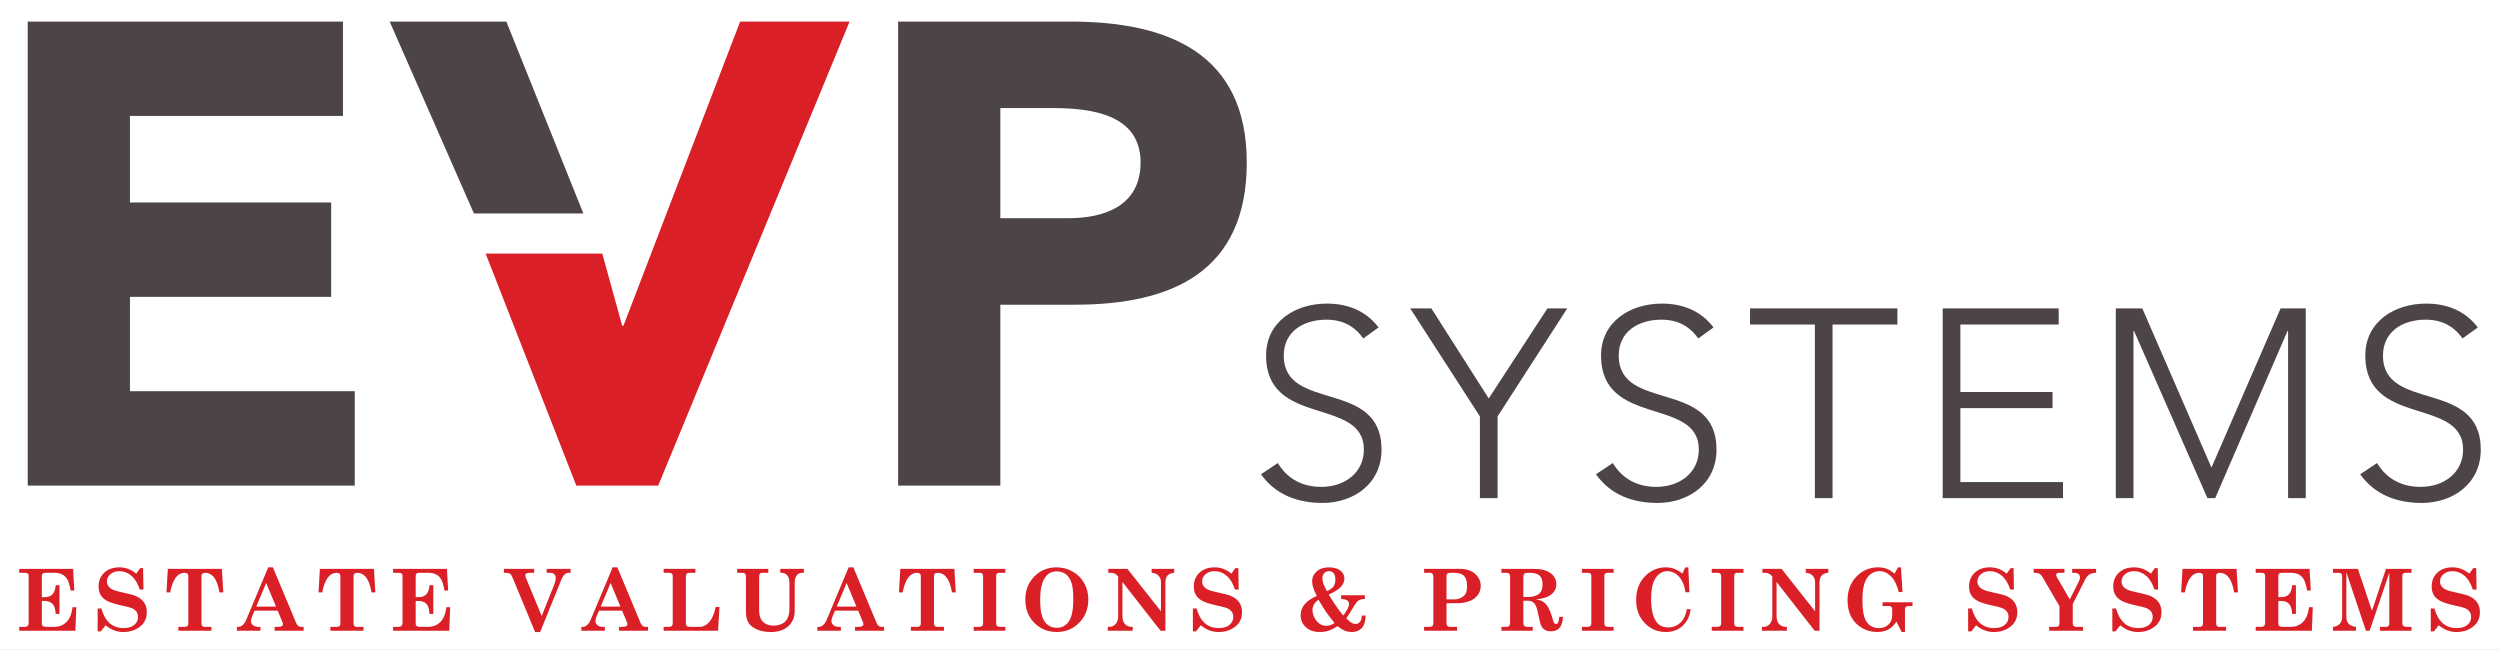
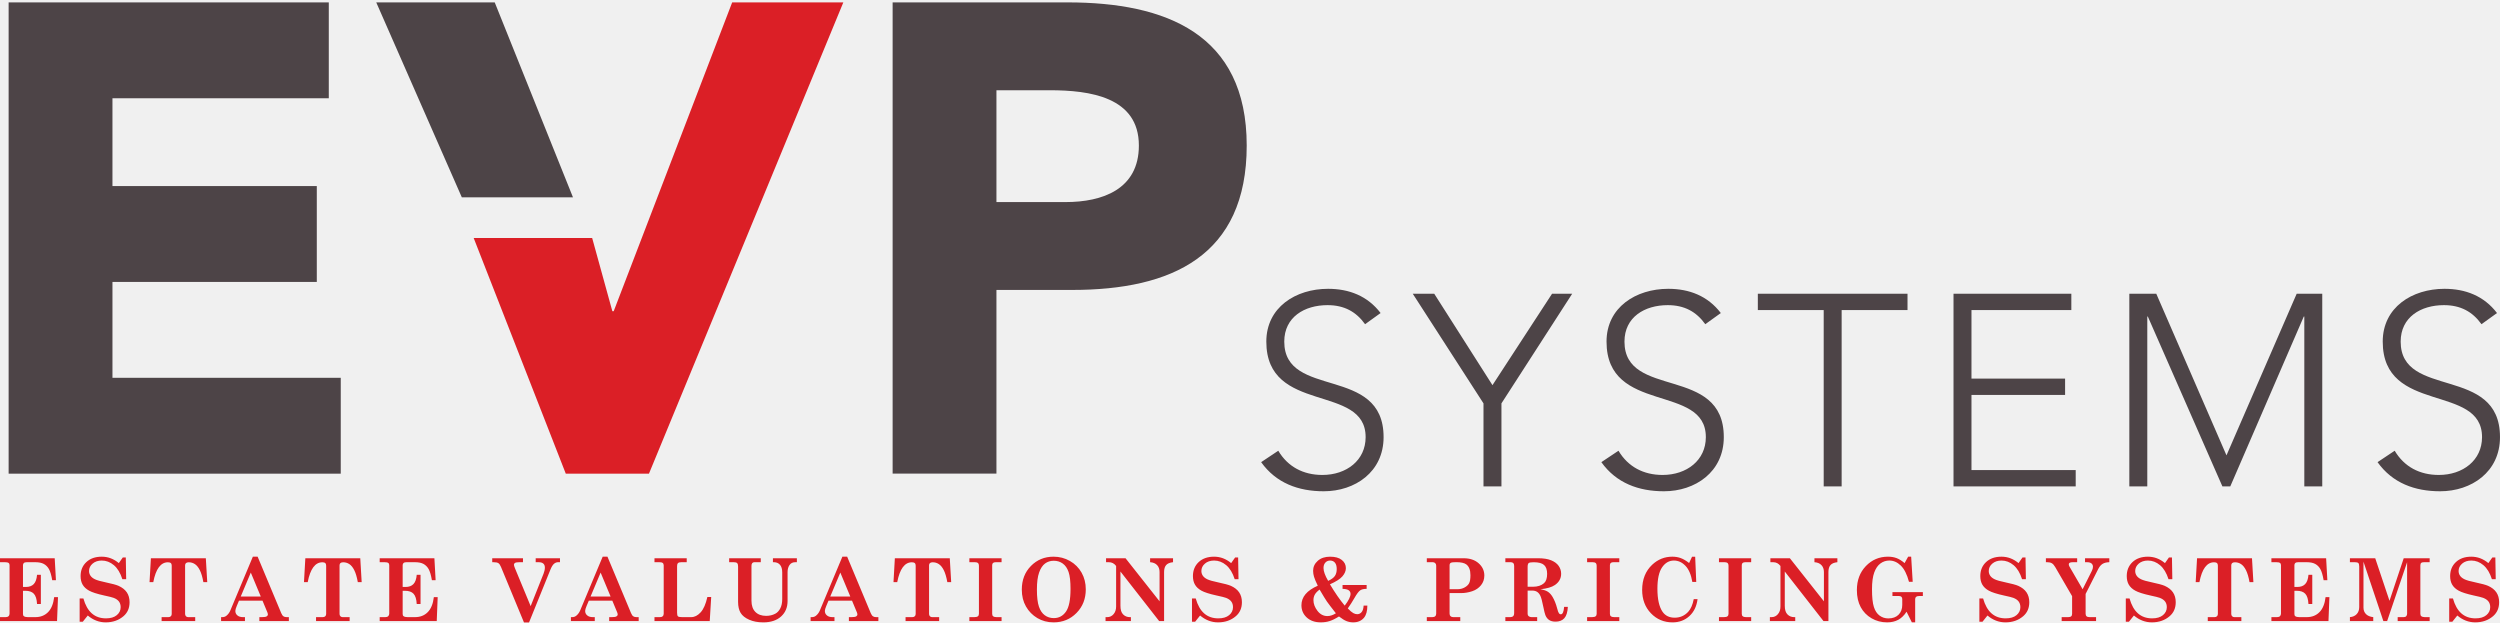
- <svg xmlns="http://www.w3.org/2000/svg" width="1040" height="270">
-   <path fill="#fff" fill-rule="evenodd" d="M-15 270h1055V0H-15z" />
+ <svg xmlns="http://www.w3.org/2000/svg" width="1024" height="255">
  <g fill="#db1f26">
-     <path d="m307.897 8.983-48.53 126.497h-.545l-8.269-29.987h-48.53l37.718 96.509h34.078L353.427 8.983zM8 236.66h22.407l.506 8.995h-1.525c-.363-2.12-.814-3.65-1.354-4.586-.54-.93-1.244-1.63-2.12-2.097-.88-.463-2.026-.694-3.435-.694h-3.518c-.545 0-.941.11-1.183.325-.243.214-.364.506-.364.892v8.924h1.2c1.382 0 2.45-.391 3.21-1.178.76-.793 1.211-2.06 1.349-3.81h1.563V255.4h-1.563c-.11-1.982-.54-3.38-1.305-4.196-.765-.809-1.921-1.216-3.463-1.216h-.99v9.519c0 .418.12.715.363.886.368.259.902.385 1.602.385h3.1c2.119 0 3.853-.677 5.202-2.037 1.343-1.354 2.174-3.408 2.505-6.144h1.563l-.385 9.8H8v-1.619h2.312c.518 0 .92-.132 1.195-.396.275-.275.407-.627.407-1.085v-19.802c0-.419-.132-.722-.407-.92-.275-.198-.765-.297-1.475-.297H8zM56.671 238.644l1.619-2.296h1.233l.16 8.89h-1.564c-.815-2.554-1.97-4.464-3.468-5.736-1.498-1.266-3.15-1.9-4.96-1.9-1.542 0-2.797.42-3.766 1.256-.97.842-1.454 1.85-1.454 3.017 0 .694.193 1.332.573 1.91.385.579.996 1.08 1.855 1.487.848.413 2.34.837 4.476 1.277 2.489.523 4.212.991 5.164 1.404 1.514.677 2.643 1.564 3.403 2.67.754 1.112 1.128 2.461 1.128 4.046 0 2.379-.815 4.273-2.45 5.693-1.976 1.707-4.415 2.555-7.327 2.555-2.681 0-5.126-.93-7.345-2.803l-2.037 2.544h-1.288v-9.536h1.536c1.514 5.44 4.597 8.16 9.244 8.16 1.899 0 3.38-.435 4.432-1.31 1.057-.876 1.585-1.972 1.585-3.282 0-.914-.231-1.68-.694-2.301-.468-.622-1.183-1.123-2.158-1.503-.534-.21-1.85-.54-3.958-.991-2.84-.628-4.867-1.277-6.078-1.944-1.211-.66-2.103-1.48-2.67-2.45-.567-.963-.853-2.146-.853-3.54 0-2.34.787-4.25 2.361-5.73 1.57-1.476 3.678-2.214 6.32-2.214 2.544 0 4.867.876 6.981 2.627M69.807 236.66h22.5l.579 9.782H91.3c-.374-2.092-.853-3.721-1.448-4.894-.589-1.172-1.266-1.999-2.026-2.494a4.472 4.472 0 0 0-2.494-.743c-.523 0-.903.11-1.15.325-.242.215-.364.523-.364.93v19.908c0 .38.116.693.358.941.237.242.523.363.859.363h2.923v1.619H74.195v-1.619h2.786c.413 0 .743-.12.99-.358.243-.236.364-.55.364-.946V239.67c0-.468-.121-.804-.369-1.03-.253-.22-.644-.33-1.178-.33-2.962 0-4.96 2.709-6.006 8.131h-1.53zM110.73 242.53l-4.124 9.806h8.209zm2.796-6.517 9.651 23.089c.276.655.584 1.096.909 1.327.325.231.754.347 1.288.347h.942v1.618h-12.08v-1.618h1.13c.897 0 1.508-.1 1.85-.298.33-.198.5-.457.5-.781 0-.254-.066-.551-.204-.887l-1.987-4.768h-9.64l-.914 2.175c-.38.908-.572 1.58-.572 2.02 0 .755.275 1.366.836 1.834.556.473 1.316.705 2.285.705h.815v1.618h-9.778v-1.618h.556c.634 0 1.184-.199 1.663-.59a5.545 5.545 0 0 0 1.57-2.141l9.226-22.032zM133.066 236.66h22.5l.573 9.782h-1.58c-.375-2.092-.854-3.721-1.448-4.894-.59-1.172-1.266-1.999-2.026-2.494a4.476 4.476 0 0 0-2.5-.743c-.523 0-.903.11-1.145.325-.248.215-.363.523-.363.93v19.908c0 .38.115.693.352.941.242.242.529.363.86.363h2.922v1.619h-13.763v-1.619h2.786c.418 0 .748-.12.996-.358.242-.236.363-.55.363-.946V239.67c0-.468-.126-.804-.374-1.03-.248-.22-.644-.33-1.173-.33-2.961 0-4.965 2.709-6.006 8.131h-1.53zM163.518 236.66h22.412l.501 8.995h-1.525c-.363-2.12-.815-3.65-1.354-4.586-.534-.93-1.245-1.63-2.12-2.097-.875-.463-2.026-.694-3.435-.694h-3.518c-.545 0-.942.11-1.178.325-.248.214-.37.506-.37.892v8.924h1.2c1.383 0 2.45-.391 3.21-1.178.766-.793 1.212-2.06 1.35-3.81h1.563V255.4h-1.564c-.104-1.982-.54-3.38-1.304-4.196-.766-.809-1.922-1.216-3.463-1.216h-.991v9.519c0 .418.12.715.369.886.368.259.903.385 1.596.385h3.1c2.12 0 3.859-.677 5.202-2.037 1.344-1.354 2.18-3.408 2.505-6.144h1.57l-.386 9.8h-23.37v-1.619h2.312c.523 0 .92-.132 1.194-.396.276-.275.413-.627.413-1.085v-19.802c0-.419-.137-.722-.413-.92-.275-.198-.765-.297-1.47-.297h-2.036zM209.617 236.66h12.597v1.618h-1.371c-.942 0-1.564.093-1.872.28-.308.182-.462.43-.462.727 0 .281.126.744.39 1.393l6.458 15.592 5.29-13.313c.353-.891.53-1.723.53-2.488 0-.715-.215-1.266-.645-1.635-.43-.375-1.079-.556-1.949-.556h-1.167v-1.619h9.954v1.619h-.743c-.644 0-1.211.22-1.718.66-.506.44-.99 1.228-1.453 2.368l-8.76 21.647h-2.075l-9.42-22.743c-.314-.776-.671-1.294-1.079-1.552-.407-.254-1.057-.38-1.965-.38h-.54zM254.018 242.53l-4.124 9.806h8.203zm2.796-6.517 9.651 23.089c.276.655.578 1.096.903 1.327.33.231.754.347 1.294.347h.941v1.618h-12.078v-1.618h1.128c.892 0 1.509-.1 1.844-.298.336-.198.507-.457.507-.781 0-.254-.072-.551-.21-.887l-1.987-4.768h-9.634l-.914 2.175c-.38.908-.578 1.58-.578 2.02 0 .755.28 1.366.842 1.834.556.473 1.316.705 2.28.705h.82v1.618h-9.778v-1.618h.556c.633 0 1.184-.199 1.657-.59.678-.555 1.2-1.271 1.575-2.141l9.227-22.032zM276.073 238.277v-1.619h13.208v1.619h-2.23c-.639 0-1.08.12-1.338.369-.253.242-.38.633-.38 1.178v19.142c0 .776.121 1.277.364 1.492.242.214.814.32 1.723.32h3.71c1.377 0 2.66-.656 3.86-1.966 1.194-1.31 2.108-3.408 2.747-6.287h1.569l-.595 9.87h-22.638v-1.618h2.263c.5 0 .875-.126 1.129-.385.258-.253.39-.611.39-1.074v-19.687c0-.473-.137-.815-.396-1.03-.264-.214-.71-.324-1.349-.324zM306.664 236.66h12.949v1.618h-2.632c-.369 0-.66.126-.864.374-.21.248-.314.628-.314 1.14v14.231c0 2.01.534 3.551 1.596 4.625 1.068 1.073 2.538 1.608 4.421 1.608 1.382 0 2.637-.298 3.76-.893.82-.435 1.498-1.161 2.026-2.169.529-1.013.793-2.279.793-3.815v-10.928c0-1.387-.314-2.433-.93-3.127-.622-.7-1.454-1.046-2.5-1.046h-.38v-1.619h9.811v1.619h-.677c-1.019 0-1.795.385-2.334 1.156-.529.776-.799 1.729-.799 2.863v11.853c0 2.631-.88 4.746-2.648 6.347-1.773 1.614-4.206 2.423-7.305 2.423-2.214 0-4.14-.364-5.787-1.09-1.64-.727-2.807-1.657-3.496-2.802-.688-1.14-1.035-2.654-1.035-4.531v-14.463c0-.672-.132-1.134-.385-1.382s-.71-.374-1.37-.374h-1.9zM352.196 242.53l-4.123 9.806h8.208zm2.797-6.517 9.65 23.089c.276.655.584 1.096.91 1.327.324.231.753.347 1.287.347h.942v1.618h-12.079v-1.618h1.129c.897 0 1.508-.1 1.85-.298.33-.198.5-.457.5-.781 0-.254-.066-.551-.203-.887l-1.988-4.768h-9.64l-.913 2.175c-.38.908-.573 1.58-.573 2.02 0 .755.275 1.366.837 1.834.556.473 1.316.705 2.285.705h.814v1.618h-9.777v-1.618h.556c.633 0 1.183-.199 1.662-.59a5.545 5.545 0 0 0 1.57-2.141l9.226-22.032zM374.531 236.66h22.5l.573 9.782h-1.58c-.374-2.092-.853-3.721-1.448-4.894-.589-1.172-1.266-1.999-2.025-2.494a4.477 4.477 0 0 0-2.5-.743c-.523 0-.903.11-1.145.325-.248.215-.363.523-.363.93v19.908c0 .38.115.693.352.941.242.242.528.363.859.363h2.923v1.619h-13.763v-1.619h2.785c.419 0 .75-.12.997-.358.242-.236.363-.55.363-.946V239.67c0-.468-.126-.804-.374-1.03-.248-.22-.644-.33-1.173-.33-2.962 0-4.966 2.709-6.006 8.131h-1.53zM405.055 236.66h13.186v1.618h-2.384c-.507 0-.881.099-1.112.308-.231.198-.347.496-.347.892v19.924c0 .468.121.798.363.99.314.26.766.386 1.36.386h2.12v1.619h-13.186v-1.619h2.015c.7 0 1.19-.12 1.476-.347.28-.23.424-.577.424-1.029v-19.698c0-.485-.132-.848-.391-1.08-.264-.23-.672-.346-1.228-.346h-2.296zM439.634 237.685c-1.382 0-2.577.38-3.595 1.14-1.013.76-1.823 1.982-2.417 3.678-.6 1.69-.903 4.008-.903 6.953 0 3.1.28 5.44.831 7.036.55 1.59 1.354 2.77 2.411 3.534 1.058.771 2.285 1.15 3.69 1.15 2.075 0 3.737-.891 4.976-2.67 1.244-1.777 1.86-4.866 1.86-9.276 0-3.083-.263-5.4-.797-6.942-.535-1.553-1.327-2.703-2.384-3.463-1.057-.76-2.285-1.14-3.672-1.14m-.105-1.668c2.422 0 4.657.584 6.705 1.757a12.547 12.547 0 0 1 4.79 4.79c1.14 2.02 1.712 4.299 1.712 6.837 0 3.865-1.26 7.085-3.787 9.656-2.516 2.572-5.649 3.86-9.387 3.86-2.477 0-4.707-.584-6.673-1.757a12.809 12.809 0 0 1-4.652-4.74c-1.14-1.987-1.706-4.294-1.706-6.926 0-3.908 1.244-7.13 3.738-9.672 2.494-2.538 5.582-3.805 9.26-3.805M461.037 236.66h7.983l13.94 17.644v-11.99c0-1.184-.336-2.131-1.008-2.841-.671-.716-1.63-1.113-2.868-1.195v-1.619h9.392v1.619c-1.31.137-2.252.528-2.819 1.172-.567.645-.847 1.597-.847 2.863v20.084h-2.015l-15.861-20.304v14.061c0 1.613.369 2.786 1.106 3.518.738.737 1.646 1.106 2.742 1.106h.435v1.619h-10.389v-1.619h.71c1.024 0 1.883-.407 2.577-1.217.699-.814 1.046-1.855 1.046-3.132v-16.61c-.776-1.03-1.773-1.541-2.973-1.541h-1.15zM512.281 238.644l1.619-2.296h1.239l.154 8.89h-1.564c-.814-2.554-1.97-4.464-3.463-5.736-1.497-1.266-3.149-1.9-4.96-1.9-1.547 0-2.802.42-3.771 1.256-.969.842-1.448 1.85-1.448 3.017 0 .694.187 1.332.573 1.91.38.579.996 1.08 1.85 1.487.853.413 2.34.837 4.475 1.277 2.489.523 4.212.991 5.17 1.404 1.508.677 2.642 1.564 3.397 2.67.754 1.112 1.134 2.461 1.134 4.046 0 2.379-.82 4.273-2.456 5.693-1.97 1.707-4.41 2.555-7.327 2.555-2.676 0-5.126-.93-7.345-2.803l-2.031 2.544h-1.288v-9.536h1.53c1.514 5.44 4.597 8.16 9.25 8.16 1.893 0 3.38-.435 4.431-1.31 1.052-.876 1.586-1.972 1.586-3.282 0-.914-.237-1.68-.7-2.301-.462-.622-1.183-1.123-2.158-1.503-.528-.21-1.85-.54-3.958-.991-2.835-.628-4.867-1.277-6.078-1.944-1.211-.66-2.098-1.48-2.665-2.45-.572-.963-.853-2.146-.853-3.54 0-2.34.782-4.25 2.356-5.73 1.57-1.476 3.678-2.214 6.326-2.214 2.538 0 4.861.876 6.975 2.627M552.012 245.93c1.332-.617 2.257-1.288 2.758-2.026.5-.738.754-1.68.754-2.825 0-1.15-.242-2.02-.732-2.603-.485-.584-1.145-.876-1.982-.876-.787 0-1.432.276-1.938.826-.507.55-.76 1.294-.76 2.235 0 1.344.633 3.1 1.9 5.269m-3.507 3.562c-.947.704-1.603 1.398-1.966 2.07-.369.671-.55 1.42-.55 2.24 0 1.531.556 3.006 1.657 4.421 1.1 1.41 2.45 2.12 4.046 2.12 1.129 0 2.29-.38 3.485-1.145-1.888-2.4-3.11-4.003-3.666-4.806-.556-.81-1.564-2.44-3.006-4.9m4.244-2.158c2.054 3.446 4.069 6.358 6.05 8.731 1.586-2.07 2.384-3.677 2.384-4.828 0-.59-.242-1.063-.715-1.432-.474-.369-1.333-.572-2.56-.616v-1.563h9.865v1.563c-1.167 0-2.059.21-2.664.633-.611.424-1.404 1.492-2.379 3.204a50.156 50.156 0 0 1-2.675 4.184c.925.964 1.668 1.597 2.23 1.905.556.308 1.1.463 1.624.463.71 0 1.31-.281 1.8-.848.484-.562.765-1.454.831-2.67h1.53c-.01 2.218-.467 3.87-1.376 4.96-1.062 1.266-2.538 1.894-4.415 1.894-.93 0-1.822-.16-2.681-.485-.859-.32-1.91-.963-3.15-1.926-1.48.924-2.78 1.563-3.88 1.904-1.107.342-2.29.507-3.568.507-2.395 0-4.31-.666-5.759-1.993-1.453-1.338-2.174-3.006-2.174-5.01 0-3.386 2.23-6.05 6.694-8-.787-1.623-1.304-2.857-1.547-3.694a8.723 8.723 0 0 1-.363-2.41c0-1.608.639-2.98 1.916-4.108 1.272-1.123 2.945-1.679 5.026-1.679 2.087 0 3.689.44 4.801 1.327 1.118.886 1.674 2.01 1.674 3.364 0 1.145-.468 2.263-1.404 3.347-.93 1.085-2.637 2.175-5.115 3.276M601.747 249.345h3.188c1.112 0 2.103-.237 2.962-.716.864-.473 1.48-1.051 1.85-1.729.363-.677.544-1.778.544-3.297 0-2.092-.561-3.562-1.69-4.421-.826-.617-2.224-.92-4.206-.92-1.15 0-1.883.094-2.185.287-.309.192-.463.517-.463.98zm-9.326-12.685h15.068c2.555 0 4.608.683 6.155 2.054 1.558 1.365 2.34 3.045 2.34 5.026 0 1.509-.451 2.83-1.354 3.959-.898 1.128-2.103 1.954-3.612 2.466-1.52.506-3.017.76-4.503.76h-4.768v8.39c0 .462.132.826.402 1.079.264.259.606.38 1.03.38h2.95v1.624h-13.708v-1.624h2.296c.506 0 .897-.121 1.156-.38.264-.253.396-.617.396-1.079v-19.61c0-.44-.137-.793-.402-1.046a1.364 1.364 0 0 0-.974-.38h-2.472zM633.714 248.334h2.175c1.927 0 3.44-.49 4.558-1.48.837-.75 1.255-2.02 1.255-3.81 0-1.646-.413-2.852-1.238-3.606-.82-.76-2.252-1.145-4.284-1.145-1.084 0-1.767.12-2.048.358-.28.242-.418.77-.418 1.59zm-9.122-11.676h13.438c2.18 0 3.959.28 5.335.842 1.376.567 2.395 1.332 3.072 2.301a5.516 5.516 0 0 1 1.007 3.22c0 1.889-.847 3.42-2.538 4.592-1.293.892-3.275 1.476-5.95 1.74 1.343.22 2.377.572 3.099 1.057.72.485 1.365 1.2 1.916 2.153.737 1.255 1.337 2.758 1.8 4.503.292 1.134.545 1.839.765 2.13.226.287.468.43.749.43.77 0 1.222-1.013 1.376-3.044h1.53c-.115 2.158-.594 3.705-1.442 4.64-.848.931-2.042 1.399-3.584 1.399-1.1 0-1.987-.226-2.653-.677-.666-.452-1.179-1.118-1.525-1.988-.204-.495-.496-1.668-.87-3.512-.43-2.158-.815-3.606-1.156-4.35-.347-.742-.782-1.293-1.333-1.651-.545-.363-1.216-.54-2.02-.54h-1.894v9.48c0 .42.121.738.363.959.353.292.755.435 1.217.435h2.334v1.618h-13.036v-1.618h2.02c.523 0 .92-.138 1.184-.408.27-.275.402-.655.402-1.14v-19.406c0-.528-.121-.925-.364-1.172-.242-.248-.594-.375-1.046-.375h-2.196zM658.078 236.66h13.19v1.618h-2.389c-.506 0-.875.099-1.106.308-.237.198-.353.496-.353.892v19.924c0 .468.127.798.364.99.313.26.77.386 1.36.386h2.124v1.619h-13.19v-1.619h2.014c.7 0 1.19-.12 1.476-.347.28-.23.424-.577.424-1.029v-19.698c0-.485-.132-.848-.39-1.08-.265-.23-.673-.346-1.229-.346h-2.295zM699.857 238.608l1.2-2.56h1.289l.435 10.322h-1.602c-.496-2.967-1.437-5.175-2.82-6.612-1.375-1.442-2.955-2.158-4.728-2.158-1.955 0-3.562.925-4.84 2.78-1.277 1.856-1.915 4.784-1.915 8.781 0 4.229.704 7.372 2.103 9.426 1.128 1.613 2.785 2.417 4.982 2.417 2.191 0 4.035-.804 5.533-2.417 1.079-1.173 1.828-2.902 2.263-5.186h1.563c-.369 2.934-1.486 5.252-3.358 6.958-1.866 1.707-4.162 2.56-6.893 2.56-3.523 0-6.48-1.244-8.863-3.733-2.384-2.488-3.579-5.67-3.579-9.551 0-4.316 1.382-7.757 4.123-10.334 2.346-2.19 5.093-3.286 8.237-3.286 1.238 0 2.389.192 3.452.583 1.062.39 2.202 1.057 3.418 2.01M712.09 236.66h13.192v1.618h-2.39c-.506 0-.875.099-1.106.308-.237.198-.353.496-.353.892v19.924c0 .468.127.798.364.99.314.26.77.386 1.36.386h2.125v1.619H712.09v-1.619h2.015c.699 0 1.189-.12 1.475-.347.281-.23.424-.577.424-1.029v-19.698c0-.485-.132-.848-.39-1.08-.265-.23-.672-.346-1.228-.346h-2.296zM733.15 236.66h7.988l13.94 17.644v-11.99c0-1.184-.341-2.131-1.013-2.841-.672-.716-1.63-1.113-2.868-1.195v-1.619h9.392v1.619c-1.31.137-2.247.528-2.819 1.172-.567.645-.848 1.597-.848 2.863v20.084h-2.015l-15.86-20.304v14.061c0 1.613.368 2.786 1.106 3.518.738.737 1.651 1.106 2.741 1.106h.435v1.619h-10.388v-1.619h.71c1.024 0 1.883-.407 2.576-1.217.7-.814 1.046-1.855 1.046-3.132v-16.61c-.776-1.03-1.772-1.541-2.972-1.541h-1.151zM789.58 236.016h1.234l.627 10.284h-1.525c-.825-3.077-1.943-5.29-3.358-6.656-1.41-1.365-2.973-2.048-4.707-2.048-1.316 0-2.521.397-3.611 1.184-1.08.793-1.933 2.02-2.544 3.694-.617 1.68-.925 3.964-.925 6.86 0 3.259.253 5.681.765 7.272.507 1.586 1.289 2.77 2.33 3.535 1.045.776 2.24 1.161 3.6 1.161 1.778 0 3.176-.506 4.184-1.514 1.007-1.012 1.514-2.35 1.514-4.024v-2.35c0-.425-.116-.75-.342-.964-.225-.215-.55-.32-.985-.32h-2.692v-1.585h12.459v1.586h-1.57c-.556 0-.957.115-1.21.335-.248.232-.37.546-.37.947v9.492h-1.36l-2.174-4.339c-.974 1.509-2.109 2.61-3.397 3.303-1.3.7-2.824 1.046-4.57 1.046-2.334 0-4.459-.555-6.37-1.668a11.53 11.53 0 0 1-4.442-4.575c-1.04-1.932-1.563-4.255-1.563-6.97 0-4.002 1.233-7.283 3.688-9.843 2.461-2.56 5.473-3.843 9.035-3.843 1.32 0 2.499.193 3.534.584 1.03.385 2.125 1.068 3.287 2.042zM834.79 238.644l1.619-2.296h1.238l.155 8.89h-1.564c-.815-2.554-1.97-4.464-3.463-5.736-1.497-1.266-3.149-1.9-4.96-1.9-1.547 0-2.802.42-3.771 1.256-.97.842-1.448 1.85-1.448 3.017 0 .694.187 1.332.572 1.91.38.579.997 1.08 1.85 1.487.853.413 2.34.837 4.476 1.277 2.488.523 4.212.991 5.17 1.404 1.508.677 2.642 1.564 3.396 2.67.755 1.112 1.135 2.461 1.135 4.046 0 2.379-.82 4.273-2.456 5.693-1.97 1.707-4.41 2.555-7.327 2.555-2.676 0-5.126-.93-7.345-2.803l-2.031 2.544h-1.289v-9.536h1.531c1.514 5.44 4.597 8.16 9.25 8.16 1.893 0 3.38-.435 4.43-1.31 1.052-.876 1.586-1.972 1.586-3.282 0-.914-.236-1.68-.699-2.301-.462-.622-1.183-1.123-2.158-1.503-.528-.21-1.85-.54-3.958-.991-2.836-.628-4.867-1.277-6.078-1.944-1.211-.66-2.098-1.48-2.67-2.45-.567-.963-.848-2.146-.848-3.54 0-2.34.782-4.25 2.356-5.73 1.57-1.476 3.678-2.214 6.326-2.214 2.538 0 4.861.876 6.975 2.627M845.999 236.66h12.805v1.618h-1.767c-.628 0-1.057.077-1.305.237-.242.154-.363.357-.363.616 0 .286.104.623.314.991l5.362 9.233 3.76-7.493c.314-.617.474-1.184.474-1.701 0-.584-.21-1.041-.612-1.377-.413-.335-1.024-.506-1.855-.506h-.787v-1.619h9.953v1.619c-1.15.027-2.07.253-2.769.688-.693.435-1.282 1.134-1.773 2.098l-5.169 10.212v8.087c0 .48.132.837.396 1.068.26.226.667.347 1.223.347h2.664v1.619h-14.094v-1.619h2.643c.6 0 1.024-.115 1.272-.341.242-.226.363-.583.363-1.074v-7.184l-6.926-11.92c-.44-.764-.902-1.287-1.398-1.563-.495-.28-1.112-.418-1.855-.418h-.556zM894.773 238.644l1.618-2.296h1.24l.153 8.89h-1.563c-.815-2.554-1.971-4.464-3.463-5.736-1.497-1.266-3.15-1.9-4.96-1.9-1.542 0-2.803.42-3.772 1.256-.969.842-1.448 1.85-1.448 3.017 0 .694.188 1.332.573 1.91.38.579.997 1.08 1.85 1.487.853.413 2.34.837 4.476 1.277 2.488.523 4.211.991 5.17 1.404 1.508.677 2.642 1.564 3.396 2.67.754 1.112 1.134 2.461 1.134 4.046 0 2.379-.82 4.273-2.455 5.693-1.971 1.707-4.41 2.555-7.328 2.555-2.675 0-5.125-.93-7.344-2.803l-2.032 2.544h-1.288v-9.536h1.53c1.515 5.44 4.598 8.16 9.25 8.16 1.894 0 3.38-.435 4.432-1.31 1.051-.876 1.585-1.972 1.585-3.282 0-.914-.237-1.68-.699-2.301-.462-.622-1.184-1.123-2.158-1.503-.529-.21-1.85-.54-3.958-.991-2.836-.628-4.867-1.277-6.078-1.944-1.212-.66-2.098-1.48-2.67-2.45-.568-.963-.848-2.146-.848-3.54 0-2.34.781-4.25 2.356-5.73 1.569-1.476 3.678-2.214 6.326-2.214 2.538 0 4.86.876 6.975 2.627M907.912 236.66h22.5l.573 9.782h-1.58c-.374-2.092-.853-3.721-1.448-4.894-.589-1.172-1.266-1.999-2.026-2.494a4.477 4.477 0 0 0-2.5-.743c-.522 0-.902.11-1.144.325-.243.215-.364.523-.364.93v19.908c0 .38.116.693.353.941.242.242.528.363.864.363h2.923v1.619H912.3v-1.619h2.78c.418 0 .749-.12.997-.358.242-.236.363-.55.363-.946V239.67c0-.468-.121-.804-.374-1.03-.248-.22-.645-.33-1.173-.33-2.962 0-4.966 2.709-6.006 8.131h-1.53zM938.368 236.66h22.413l.506 8.995h-1.53c-.364-2.12-.81-3.65-1.355-4.586-.534-.93-1.244-1.63-2.12-2.097-.874-.463-2.02-.694-3.434-.694h-3.518c-.545 0-.936.11-1.179.325-.242.214-.363.506-.363.892v8.924h1.195c1.382 0 2.45-.391 3.21-1.178.765-.793 1.21-2.06 1.354-3.81h1.558V255.4h-1.558c-.11-1.982-.545-3.38-1.31-4.196-.766-.809-1.922-1.216-3.463-1.216h-.986v9.519c0 .418.121.715.363.886.37.259.903.385 1.597.385h3.1c2.12 0 3.859-.677 5.202-2.037 1.343-1.354 2.18-3.408 2.505-6.144h1.569l-.385 9.8h-23.37v-1.619h2.312c.523 0 .919-.132 1.194-.396.276-.275.413-.627.413-1.085v-19.802c0-.419-.137-.722-.413-.92-.275-.198-.765-.297-1.47-.297h-2.037zM970.525 236.66h10.367l5.847 17.435 5.819-17.436h10.63v1.619h-2.306c-.573 0-.964.105-1.178.314-.22.203-.325.567-.325 1.079v19.66c0 .5.116.842.347 1.029.352.28.826.418 1.42.418h2.043v1.619h-13.103v-1.619h2.472c.451 0 .798-.126 1.035-.385.242-.253.358-.606.358-1.063v-21.052l-8.181 24.119h-1.542l-8.148-24.328v18.812c0 1.078.342 1.965 1.024 2.653.683.688 1.68 1.107 2.979 1.244v1.619h-9.558v-1.619c1.206-.104 2.142-.534 2.813-1.271.667-.743 1.002-1.685 1.002-2.836v-16.637c0-.705-.126-1.178-.368-1.41-.243-.23-.716-.346-1.41-.346h-2.037zM1027.237 238.644l1.618-2.296h1.239l.154 8.89h-1.564c-.814-2.554-1.97-4.464-3.462-5.736-1.498-1.266-3.15-1.9-4.96-1.9-1.548 0-2.803.42-3.772 1.256-.969.842-1.448 1.85-1.448 3.017 0 .694.187 1.332.573 1.91.38.579.996 1.08 1.85 1.487.853.413 2.34.837 4.476 1.277 2.488.523 4.211.991 5.17 1.404 1.508.677 2.642 1.564 3.396 2.67.754 1.112 1.134 2.461 1.134 4.046 0 2.379-.82 4.273-2.455 5.693-1.971 1.707-4.41 2.555-7.328 2.555-2.676 0-5.126-.93-7.344-2.803l-2.032 2.544h-1.288v-9.536h1.53c1.514 5.44 4.598 8.16 9.25 8.16 1.893 0 3.38-.435 4.431-1.31 1.052-.876 1.586-1.972 1.586-3.282 0-.914-.237-1.68-.7-2.301-.462-.622-1.183-1.123-2.157-1.503-.529-.21-1.85-.54-3.959-.991-2.835-.628-4.867-1.277-6.078-1.944-1.21-.66-2.097-1.48-2.67-2.45-.567-.963-.848-2.146-.848-3.54 0-2.34.782-4.25 2.357-5.73 1.569-1.476 3.677-2.214 6.325-2.214 2.538 0 4.862.876 6.976 2.627" />
+     <path d="m299.897.983-48.53 126.497h-.545l-8.269-29.987h-48.53l37.718 96.509h34.078L345.427.983zM0 228.66h22.407l.506 8.995h-1.525c-.363-2.12-.814-3.65-1.354-4.586-.54-.93-1.244-1.63-2.12-2.097-.88-.463-2.026-.694-3.435-.694h-3.518c-.545 0-.941.11-1.183.325-.243.214-.364.506-.364.892v8.924h1.2c1.382 0 2.45-.391 3.21-1.178.76-.793 1.211-2.06 1.349-3.81h1.563V247.4h-1.563c-.11-1.982-.54-3.38-1.305-4.196-.765-.809-1.921-1.216-3.463-1.216h-.99v9.519c0 .418.12.715.363.886.368.259.902.385 1.602.385h3.1c2.119 0 3.853-.677 5.202-2.037 1.343-1.354 2.174-3.408 2.505-6.144h1.563l-.385 9.8H0v-1.619h2.312c.518 0 .92-.132 1.195-.396.275-.275.407-.627.407-1.085v-19.802c0-.419-.132-.722-.407-.92-.275-.198-.765-.297-1.475-.297H0zM48.671 230.644l1.619-2.296h1.233l.16 8.89h-1.564c-.815-2.554-1.97-4.464-3.468-5.736-1.498-1.266-3.15-1.9-4.96-1.9-1.542 0-2.797.42-3.766 1.256-.97.842-1.454 1.85-1.454 3.017 0 .694.193 1.332.573 1.91.385.579.996 1.08 1.855 1.487.848.413 2.34.837 4.476 1.277 2.489.523 4.212.991 5.164 1.404 1.514.677 2.643 1.564 3.403 2.67.754 1.112 1.128 2.461 1.128 4.046 0 2.379-.815 4.273-2.45 5.693-1.976 1.707-4.415 2.555-7.327 2.555-2.681 0-5.126-.93-7.345-2.803l-2.037 2.544h-1.288v-9.536h1.536c1.514 5.44 4.597 8.16 9.244 8.16 1.899 0 3.38-.435 4.432-1.31 1.057-.876 1.585-1.971 1.585-3.282 0-.914-.231-1.68-.694-2.301-.468-.622-1.183-1.123-2.158-1.503-.534-.21-1.85-.54-3.958-.991-2.84-.628-4.867-1.277-6.078-1.944-1.211-.66-2.103-1.48-2.67-2.45-.567-.963-.853-2.146-.853-3.54 0-2.34.787-4.25 2.361-5.73 1.57-1.476 3.678-2.214 6.32-2.214 2.544 0 4.867.876 6.981 2.627M61.807 228.66h22.5l.579 9.782H83.3c-.374-2.092-.853-3.721-1.448-4.894-.589-1.172-1.266-1.999-2.026-2.494a4.472 4.472 0 0 0-2.494-.743c-.523 0-.903.11-1.15.325-.242.215-.364.523-.364.93v19.908c0 .38.116.693.358.941.237.242.523.363.859.363h2.923v1.619H66.195v-1.619h2.786c.413 0 .743-.12.99-.358.243-.236.364-.55.364-.946V231.67c0-.468-.121-.804-.369-1.03-.253-.22-.644-.33-1.178-.33-2.962 0-4.96 2.709-6.006 8.131h-1.53zM102.73 234.53l-4.124 9.806h8.209zm2.796-6.517 9.651 23.089c.276.655.584 1.096.909 1.327.325.231.754.347 1.288.347h.942v1.618h-12.08v-1.618h1.13c.897 0 1.508-.1 1.85-.298.33-.198.5-.457.5-.781 0-.254-.066-.551-.204-.887l-1.987-4.768h-9.64l-.914 2.175c-.38.909-.572 1.58-.572 2.02 0 .755.275 1.366.836 1.834.556.473 1.316.705 2.285.705h.815v1.618h-9.778v-1.618h.556c.634 0 1.184-.199 1.663-.59a5.546 5.546 0 0 0 1.57-2.141l9.226-22.032zM125.066 228.66h22.5l.573 9.782h-1.58c-.375-2.092-.854-3.721-1.448-4.894-.59-1.172-1.266-1.999-2.026-2.494a4.476 4.476 0 0 0-2.5-.743c-.523 0-.903.11-1.145.325-.248.215-.363.523-.363.93v19.908c0 .38.115.693.352.941.242.242.529.363.86.363h2.922v1.619h-13.763v-1.619h2.786c.418 0 .748-.12.996-.358.242-.236.363-.55.363-.946V231.67c0-.468-.126-.804-.374-1.03-.248-.22-.644-.33-1.173-.33-2.961 0-4.965 2.709-6.006 8.131h-1.53zM155.518 228.66h22.412l.501 8.995h-1.525c-.363-2.12-.815-3.65-1.354-4.586-.534-.93-1.245-1.63-2.12-2.097-.875-.463-2.026-.694-3.435-.694h-3.518c-.545 0-.942.11-1.178.325-.248.214-.37.506-.37.892v8.924h1.2c1.383 0 2.45-.391 3.21-1.178.766-.793 1.212-2.06 1.35-3.81h1.563V247.4h-1.564c-.104-1.982-.54-3.38-1.304-4.196-.766-.809-1.922-1.216-3.463-1.216h-.991v9.519c0 .418.12.715.369.886.368.259.903.385 1.596.385h3.1c2.12 0 3.859-.677 5.202-2.037 1.344-1.354 2.18-3.408 2.505-6.144h1.57l-.386 9.8h-23.37v-1.619h2.312c.523 0 .92-.132 1.194-.396.276-.275.413-.627.413-1.085v-19.802c0-.419-.137-.722-.413-.92-.275-.198-.765-.297-1.47-.297h-2.036zM201.617 228.66h12.597v1.618h-1.371c-.942 0-1.564.093-1.872.28-.308.182-.462.43-.462.727 0 .281.126.744.39 1.393l6.458 15.592 5.29-13.313c.353-.891.53-1.723.53-2.488 0-.715-.215-1.266-.645-1.635-.43-.375-1.079-.556-1.949-.556h-1.167v-1.619h9.954v1.619h-.743c-.644 0-1.211.22-1.718.66-.506.44-.99 1.228-1.453 2.368l-8.76 21.647h-2.075l-9.42-22.743c-.314-.776-.671-1.294-1.079-1.552-.407-.254-1.057-.38-1.965-.38h-.54zM246.018 234.53l-4.124 9.806h8.203zm2.796-6.517 9.651 23.089c.276.655.578 1.096.903 1.327.33.231.754.347 1.294.347h.941v1.618h-12.078v-1.618h1.128c.892 0 1.509-.1 1.844-.298.336-.198.507-.457.507-.781 0-.254-.072-.551-.21-.887l-1.987-4.768h-9.634l-.914 2.175c-.38.909-.578 1.58-.578 2.02 0 .755.28 1.366.842 1.834.556.473 1.316.705 2.28.705h.82v1.618h-9.778v-1.618h.556c.633 0 1.184-.199 1.657-.59.678-.555 1.2-1.271 1.575-2.141l9.227-22.032zM268.073 230.277v-1.619h13.208v1.619h-2.23c-.639 0-1.08.12-1.338.369-.253.242-.38.633-.38 1.178v19.142c0 .776.121 1.277.364 1.492.242.214.814.32 1.723.32h3.71c1.377 0 2.66-.656 3.86-1.966 1.194-1.31 2.108-3.408 2.747-6.287h1.569l-.595 9.87h-22.638v-1.618h2.263c.5 0 .875-.126 1.129-.385.258-.253.39-.611.39-1.074v-19.687c0-.473-.137-.815-.396-1.03-.264-.214-.71-.324-1.349-.324zM298.664 228.66h12.949v1.618h-2.632c-.369 0-.66.126-.864.374-.21.248-.314.628-.314 1.14v14.231c0 2.01.534 3.551 1.596 4.625 1.068 1.073 2.538 1.608 4.421 1.608 1.382 0 2.637-.298 3.76-.893.82-.435 1.498-1.161 2.026-2.169.529-1.013.793-2.279.793-3.815v-10.928c0-1.387-.314-2.433-.93-3.127-.622-.7-1.454-1.046-2.5-1.046h-.38v-1.619h9.811v1.619h-.677c-1.019 0-1.795.385-2.334 1.156-.529.776-.799 1.729-.799 2.863v11.853c0 2.631-.88 4.746-2.648 6.347-1.773 1.614-4.206 2.423-7.305 2.423-2.214 0-4.14-.364-5.787-1.09-1.64-.727-2.807-1.657-3.496-2.802-.688-1.14-1.035-2.654-1.035-4.531v-14.463c0-.672-.132-1.134-.385-1.382s-.71-.374-1.37-.374h-1.9zM344.196 234.53l-4.123 9.806h8.208zm2.797-6.517 9.65 23.089c.276.655.584 1.096.91 1.327.324.231.753.347 1.287.347h.942v1.618h-12.079v-1.618h1.129c.897 0 1.508-.1 1.85-.298.33-.198.5-.457.5-.781 0-.254-.066-.551-.203-.887l-1.988-4.768h-9.64l-.913 2.175c-.38.909-.573 1.58-.573 2.02 0 .755.275 1.366.837 1.834.556.473 1.316.705 2.285.705h.814v1.618h-9.777v-1.618h.556c.633 0 1.183-.199 1.662-.59a5.546 5.546 0 0 0 1.57-2.141l9.226-22.032zM366.531 228.66h22.5l.573 9.782h-1.58c-.374-2.092-.853-3.721-1.448-4.894-.589-1.172-1.266-1.999-2.025-2.494a4.477 4.477 0 0 0-2.5-.743c-.523 0-.903.11-1.145.325-.248.215-.363.523-.363.93v19.908c0 .38.115.693.352.941.242.242.528.363.859.363h2.923v1.619h-13.763v-1.619h2.785c.419 0 .75-.12.997-.358.242-.236.363-.55.363-.946V231.67c0-.468-.126-.804-.374-1.03-.248-.22-.644-.33-1.173-.33-2.962 0-4.966 2.709-6.006 8.131h-1.53zM397.055 228.66h13.186v1.618h-2.384c-.507 0-.881.099-1.112.308-.231.198-.347.496-.347.892v19.924c0 .468.121.798.363.99.314.26.766.386 1.36.386h2.12v1.619h-13.186v-1.619h2.015c.7 0 1.19-.12 1.476-.347.28-.23.424-.577.424-1.029v-19.698c0-.485-.132-.848-.391-1.08-.264-.23-.672-.346-1.228-.346h-2.296zM431.634 229.685c-1.382 0-2.577.38-3.595 1.14-1.013.76-1.823 1.982-2.417 3.678-.6 1.69-.903 4.008-.903 6.953 0 3.1.28 5.44.831 7.036.55 1.59 1.354 2.77 2.411 3.534 1.058.771 2.285 1.15 3.69 1.15 2.075 0 3.737-.891 4.976-2.67 1.244-1.777 1.86-4.866 1.86-9.276 0-3.083-.263-5.4-.797-6.942-.535-1.553-1.327-2.703-2.384-3.463-1.057-.76-2.285-1.14-3.672-1.14m-.105-1.668c2.422 0 4.657.584 6.705 1.757a12.547 12.547 0 0 1 4.79 4.79c1.14 2.02 1.712 4.299 1.712 6.837 0 3.865-1.26 7.085-3.787 9.656-2.516 2.572-5.649 3.86-9.387 3.86-2.477 0-4.707-.584-6.673-1.757a12.81 12.81 0 0 1-4.652-4.74c-1.14-1.987-1.706-4.294-1.706-6.926 0-3.908 1.244-7.13 3.738-9.672 2.494-2.538 5.582-3.805 9.26-3.805M453.037 228.66h7.983l13.94 17.644v-11.99c0-1.184-.336-2.131-1.008-2.841-.671-.716-1.63-1.113-2.868-1.195v-1.619h9.392v1.619c-1.31.137-2.252.528-2.819 1.172-.567.645-.847 1.597-.847 2.863v20.084h-2.015l-15.861-20.304v14.061c0 1.613.369 2.786 1.106 3.518.738.737 1.646 1.106 2.742 1.106h.435v1.619h-10.389v-1.619h.71c1.024 0 1.883-.407 2.577-1.217.699-.814 1.046-1.855 1.046-3.132v-16.61c-.776-1.03-1.773-1.541-2.973-1.541h-1.15zM504.281 230.644l1.619-2.296h1.239l.154 8.89h-1.564c-.814-2.554-1.97-4.464-3.463-5.736-1.497-1.266-3.149-1.9-4.96-1.9-1.547 0-2.802.42-3.771 1.256-.969.842-1.448 1.85-1.448 3.017 0 .694.187 1.332.573 1.91.38.579.996 1.08 1.85 1.487.853.413 2.34.837 4.475 1.277 2.489.523 4.212.991 5.17 1.404 1.508.677 2.642 1.564 3.397 2.67.754 1.112 1.134 2.461 1.134 4.046 0 2.379-.82 4.273-2.456 5.693-1.97 1.707-4.41 2.555-7.327 2.555-2.676 0-5.126-.93-7.345-2.803l-2.031 2.544h-1.288v-9.536h1.53c1.514 5.44 4.597 8.16 9.25 8.16 1.893 0 3.38-.435 4.431-1.31 1.052-.876 1.586-1.971 1.586-3.282 0-.914-.237-1.68-.7-2.301-.462-.622-1.183-1.123-2.158-1.503-.528-.21-1.85-.54-3.958-.991-2.835-.628-4.867-1.277-6.078-1.944-1.211-.66-2.098-1.48-2.665-2.45-.572-.963-.853-2.146-.853-3.54 0-2.34.782-4.25 2.356-5.73 1.57-1.476 3.678-2.214 6.326-2.214 2.538 0 4.861.876 6.975 2.627M544.012 237.93c1.332-.617 2.257-1.288 2.758-2.026.5-.738.754-1.68.754-2.825 0-1.15-.242-2.02-.732-2.603-.485-.584-1.145-.876-1.982-.876-.787 0-1.432.276-1.938.826-.507.55-.76 1.294-.76 2.235 0 1.344.633 3.1 1.9 5.269m-3.507 3.562c-.947.704-1.603 1.398-1.966 2.07-.369.671-.55 1.42-.55 2.24 0 1.531.556 3.006 1.657 4.421 1.1 1.41 2.45 2.12 4.046 2.12 1.129 0 2.29-.38 3.485-1.145-1.888-2.4-3.11-4.003-3.666-4.806-.556-.81-1.564-2.44-3.006-4.9m4.244-2.158c2.054 3.446 4.069 6.358 6.05 8.731 1.586-2.07 2.384-3.677 2.384-4.828 0-.59-.242-1.063-.715-1.432-.474-.369-1.333-.572-2.56-.616v-1.563h9.865v1.563c-1.167 0-2.059.21-2.664.633-.611.424-1.404 1.492-2.379 3.204a50.153 50.153 0 0 1-2.675 4.184c.925.964 1.668 1.597 2.23 1.905.556.308 1.1.463 1.624.463.71 0 1.31-.281 1.8-.848.484-.562.765-1.454.831-2.67h1.53c-.01 2.218-.467 3.87-1.376 4.96-1.062 1.266-2.538 1.894-4.415 1.894-.93 0-1.822-.16-2.681-.485-.859-.32-1.91-.963-3.15-1.926-1.48.924-2.78 1.563-3.88 1.904-1.107.342-2.29.507-3.568.507-2.395 0-4.31-.666-5.759-1.993-1.453-1.338-2.174-3.006-2.174-5.01 0-3.386 2.23-6.05 6.694-8-.787-1.623-1.304-2.857-1.547-3.694a8.723 8.723 0 0 1-.363-2.41c0-1.608.639-2.98 1.916-4.108 1.272-1.123 2.945-1.679 5.026-1.679 2.087 0 3.689.44 4.801 1.327 1.118.886 1.674 2.01 1.674 3.364 0 1.145-.468 2.263-1.404 3.347-.93 1.085-2.637 2.175-5.115 3.276M593.747 241.345h3.188c1.112 0 2.103-.237 2.962-.716.864-.473 1.48-1.051 1.85-1.729.363-.677.544-1.778.544-3.297 0-2.092-.561-3.562-1.69-4.421-.826-.617-2.224-.92-4.206-.92-1.15 0-1.883.094-2.185.287-.309.192-.463.517-.463.98zm-9.326-12.685h15.068c2.555 0 4.608.683 6.155 2.054 1.558 1.365 2.34 3.045 2.34 5.026 0 1.509-.451 2.83-1.354 3.959-.898 1.128-2.103 1.954-3.612 2.466-1.52.506-3.017.76-4.503.76h-4.768v8.39c0 .462.132.826.402 1.079.264.259.606.38 1.03.38h2.95v1.624h-13.708v-1.624h2.296c.506 0 .897-.121 1.156-.38.264-.253.396-.617.396-1.079v-19.61c0-.44-.137-.793-.402-1.046a1.364 1.364 0 0 0-.974-.38h-2.472zM625.714 240.334h2.175c1.927 0 3.44-.49 4.558-1.48.837-.75 1.255-2.02 1.255-3.81 0-1.646-.413-2.852-1.238-3.606-.82-.76-2.252-1.145-4.284-1.145-1.084 0-1.767.12-2.048.358-.28.242-.418.77-.418 1.59zm-9.122-11.676h13.438c2.18 0 3.959.28 5.335.842 1.376.567 2.395 1.332 3.072 2.301a5.516 5.516 0 0 1 1.007 3.22c0 1.889-.847 3.42-2.538 4.592-1.293.892-3.275 1.476-5.95 1.74 1.343.22 2.377.572 3.099 1.057.72.485 1.365 1.2 1.916 2.153.737 1.255 1.337 2.758 1.8 4.503.292 1.134.545 1.839.765 2.13.226.287.468.43.749.43.77 0 1.222-1.013 1.376-3.044h1.53c-.115 2.158-.594 3.705-1.442 4.64-.848.931-2.042 1.399-3.584 1.399-1.1 0-1.987-.226-2.653-.677-.666-.452-1.179-1.118-1.525-1.988-.204-.495-.496-1.668-.87-3.512-.43-2.158-.815-3.606-1.156-4.35-.347-.742-.782-1.293-1.333-1.651-.545-.363-1.216-.54-2.02-.54h-1.894v9.48c0 .42.121.738.363.959.353.292.755.435 1.217.435h2.334v1.618h-13.036v-1.618h2.02c.523 0 .92-.138 1.184-.408.27-.275.402-.655.402-1.14v-19.406c0-.528-.121-.925-.364-1.172-.242-.248-.594-.375-1.046-.375h-2.196zM650.078 228.66h13.19v1.618h-2.389c-.506 0-.875.099-1.106.308-.237.198-.353.496-.353.892v19.924c0 .468.127.798.364.99.313.26.77.386 1.36.386h2.124v1.619h-13.19v-1.619h2.014c.7 0 1.19-.12 1.476-.347.28-.23.424-.577.424-1.029v-19.698c0-.485-.132-.848-.39-1.08-.265-.23-.673-.346-1.229-.346h-2.295zM691.857 230.608l1.2-2.56h1.289l.435 10.322h-1.602c-.496-2.967-1.437-5.175-2.82-6.612-1.375-1.442-2.955-2.158-4.728-2.158-1.955 0-3.562.925-4.84 2.78-1.277 1.856-1.915 4.784-1.915 8.781 0 4.229.704 7.372 2.103 9.426 1.128 1.613 2.785 2.417 4.982 2.417 2.191 0 4.035-.804 5.533-2.417 1.079-1.173 1.828-2.902 2.263-5.186h1.563c-.369 2.934-1.486 5.252-3.358 6.958-1.866 1.707-4.162 2.56-6.893 2.56-3.523 0-6.48-1.244-8.863-3.733-2.384-2.488-3.579-5.67-3.579-9.551 0-4.316 1.382-7.757 4.123-10.334 2.346-2.19 5.093-3.286 8.237-3.286 1.238 0 2.389.192 3.452.583 1.062.39 2.202 1.057 3.418 2.01M704.09 228.66h13.192v1.618h-2.39c-.506 0-.875.099-1.106.308-.237.198-.353.496-.353.892v19.924c0 .468.127.798.364.99.314.26.77.386 1.36.386h2.125v1.619H704.09v-1.619h2.015c.699 0 1.189-.12 1.475-.347.281-.23.424-.577.424-1.029v-19.698c0-.485-.132-.848-.39-1.08-.265-.23-.672-.346-1.228-.346h-2.296zM725.15 228.66h7.988l13.94 17.644v-11.99c0-1.184-.341-2.131-1.013-2.841-.672-.716-1.63-1.113-2.868-1.195v-1.619h9.392v1.619c-1.31.137-2.247.528-2.819 1.172-.567.645-.848 1.597-.848 2.863v20.084h-2.015l-15.86-20.304v14.061c0 1.613.368 2.786 1.106 3.518.738.737 1.651 1.106 2.741 1.106h.435v1.619h-10.388v-1.619h.71c1.024 0 1.883-.407 2.576-1.217.7-.814 1.046-1.855 1.046-3.132v-16.61c-.776-1.03-1.772-1.541-2.972-1.541h-1.151zM781.58 228.016h1.234l.627 10.284h-1.525c-.825-3.077-1.943-5.29-3.358-6.656-1.41-1.365-2.973-2.048-4.707-2.048-1.316 0-2.521.397-3.611 1.184-1.08.793-1.933 2.02-2.544 3.694-.617 1.68-.925 3.964-.925 6.86 0 3.259.253 5.681.765 7.272.507 1.586 1.289 2.77 2.33 3.535 1.045.776 2.24 1.161 3.6 1.161 1.778 0 3.176-.506 4.184-1.514 1.007-1.012 1.514-2.35 1.514-4.024v-2.35c0-.425-.116-.75-.342-.964-.225-.215-.55-.32-.985-.32h-2.692v-1.585h12.459v1.586h-1.57c-.556 0-.957.115-1.21.335-.248.232-.37.546-.37.947v9.492h-1.36l-2.174-4.339c-.974 1.509-2.109 2.61-3.397 3.303-1.3.7-2.824 1.046-4.57 1.046-2.334 0-4.459-.555-6.37-1.668a11.53 11.53 0 0 1-4.442-4.575c-1.04-1.932-1.563-4.255-1.563-6.97 0-4.002 1.233-7.283 3.688-9.843 2.461-2.56 5.473-3.843 9.035-3.843 1.32 0 2.499.193 3.534.584 1.03.385 2.125 1.068 3.287 2.042zM826.79 230.644l1.619-2.296h1.238l.155 8.89h-1.564c-.815-2.554-1.97-4.464-3.463-5.736-1.497-1.266-3.149-1.9-4.96-1.9-1.547 0-2.802.42-3.771 1.256-.97.842-1.448 1.85-1.448 3.017 0 .694.187 1.332.572 1.91.38.579.997 1.08 1.85 1.487.853.413 2.34.837 4.476 1.277 2.488.523 4.212.991 5.17 1.404 1.508.677 2.642 1.564 3.396 2.67.755 1.112 1.135 2.461 1.135 4.046 0 2.379-.82 4.273-2.456 5.693-1.97 1.707-4.41 2.555-7.327 2.555-2.676 0-5.126-.93-7.345-2.803l-2.031 2.544h-1.289v-9.536h1.531c1.514 5.44 4.597 8.16 9.25 8.16 1.893 0 3.38-.435 4.43-1.31 1.052-.876 1.586-1.971 1.586-3.282 0-.914-.236-1.68-.699-2.301-.462-.622-1.183-1.123-2.158-1.503-.528-.21-1.85-.54-3.958-.991-2.836-.628-4.867-1.277-6.078-1.944-1.211-.66-2.098-1.48-2.67-2.45-.567-.963-.848-2.146-.848-3.54 0-2.34.782-4.25 2.356-5.73 1.57-1.476 3.678-2.214 6.326-2.214 2.538 0 4.861.876 6.975 2.627M837.999 228.66h12.805v1.618h-1.767c-.628 0-1.057.077-1.305.237-.242.154-.363.357-.363.616 0 .286.104.623.314.991l5.362 9.233 3.76-7.493c.314-.617.474-1.184.474-1.701 0-.584-.21-1.041-.612-1.377-.413-.335-1.024-.506-1.855-.506h-.787v-1.619h9.953v1.619c-1.15.027-2.07.253-2.769.688-.693.435-1.282 1.134-1.773 2.098l-5.169 10.212v8.087c0 .48.132.837.396 1.068.26.226.667.347 1.223.347h2.664v1.619h-14.094v-1.619h2.643c.6 0 1.024-.115 1.272-.341.242-.226.363-.583.363-1.074v-7.184l-6.926-11.92c-.44-.764-.902-1.287-1.398-1.563-.495-.28-1.112-.418-1.855-.418h-.556zM886.773 230.644l1.618-2.296h1.24l.153 8.89h-1.563c-.815-2.554-1.971-4.464-3.463-5.736-1.497-1.266-3.15-1.9-4.96-1.9-1.542 0-2.803.42-3.772 1.256-.969.842-1.448 1.85-1.448 3.017 0 .694.188 1.332.573 1.91.38.579.997 1.08 1.85 1.487.853.413 2.34.837 4.476 1.277 2.488.523 4.211.991 5.17 1.404 1.508.677 2.642 1.564 3.396 2.67.754 1.112 1.134 2.461 1.134 4.046 0 2.379-.82 4.273-2.455 5.693-1.971 1.707-4.41 2.555-7.328 2.555-2.675 0-5.125-.93-7.344-2.803l-2.032 2.544h-1.288v-9.536h1.53c1.515 5.44 4.598 8.16 9.25 8.16 1.894 0 3.38-.435 4.432-1.31 1.051-.876 1.585-1.971 1.585-3.282 0-.914-.237-1.68-.699-2.301-.462-.622-1.184-1.123-2.158-1.503-.529-.21-1.85-.54-3.958-.991-2.836-.628-4.867-1.277-6.078-1.944-1.212-.66-2.098-1.48-2.67-2.45-.568-.963-.848-2.146-.848-3.54 0-2.34.781-4.25 2.356-5.73 1.569-1.476 3.678-2.214 6.326-2.214 2.538 0 4.86.876 6.975 2.627M899.912 228.66h22.5l.573 9.782h-1.58c-.374-2.092-.853-3.721-1.448-4.894-.589-1.172-1.266-1.999-2.026-2.494a4.477 4.477 0 0 0-2.5-.743c-.522 0-.902.11-1.144.325-.243.215-.364.523-.364.93v19.908c0 .38.116.693.353.941.242.242.528.363.864.363h2.923v1.619H904.3v-1.619h2.78c.418 0 .749-.12.997-.358.242-.236.363-.55.363-.946V231.67c0-.468-.121-.804-.374-1.03-.248-.22-.645-.33-1.173-.33-2.962 0-4.966 2.709-6.006 8.131h-1.53zM930.368 228.66h22.413l.506 8.995h-1.53c-.364-2.12-.81-3.65-1.355-4.586-.534-.93-1.244-1.63-2.12-2.097-.874-.463-2.02-.694-3.434-.694h-3.518c-.545 0-.936.11-1.179.325-.242.214-.363.506-.363.892v8.924h1.195c1.382 0 2.45-.391 3.21-1.178.765-.793 1.21-2.06 1.354-3.81h1.558V247.4h-1.558c-.11-1.982-.545-3.38-1.31-4.196-.766-.809-1.922-1.216-3.463-1.216h-.986v9.519c0 .418.121.715.363.886.37.259.903.385 1.597.385h3.1c2.12 0 3.859-.677 5.202-2.037 1.343-1.354 2.18-3.408 2.505-6.144h1.569l-.385 9.8h-23.37v-1.619h2.312c.523 0 .919-.132 1.194-.396.276-.275.413-.627.413-1.085v-19.802c0-.419-.137-.722-.413-.92-.275-.198-.765-.297-1.47-.297h-2.037zM962.525 228.66h10.367l5.847 17.435 5.819-17.436h10.63v1.619h-2.306c-.573 0-.964.105-1.178.314-.22.203-.325.567-.325 1.079v19.66c0 .5.116.842.347 1.029.352.28.826.418 1.42.418h2.043v1.619h-13.103v-1.619h2.472c.451 0 .798-.126 1.035-.385.242-.253.358-.606.358-1.063v-21.052l-8.181 24.119h-1.542l-8.148-24.328v18.812c0 1.078.342 1.965 1.024 2.653.683.688 1.68 1.107 2.979 1.244v1.619h-9.558v-1.619c1.206-.104 2.142-.534 2.813-1.271.667-.743 1.002-1.685 1.002-2.836v-16.637c0-.705-.126-1.178-.368-1.41-.243-.23-.716-.346-1.41-.346h-2.037zM1019.237 230.644l1.618-2.296h1.239l.154 8.89h-1.564c-.814-2.554-1.97-4.464-3.462-5.736-1.498-1.266-3.15-1.9-4.96-1.9-1.548 0-2.803.42-3.772 1.256-.969.842-1.448 1.85-1.448 3.017 0 .694.187 1.332.573 1.91.38.579.996 1.08 1.85 1.487.853.413 2.34.837 4.476 1.277 2.488.523 4.211.991 5.17 1.404 1.507.677 2.642 1.564 3.396 2.67.754 1.112 1.134 2.461 1.134 4.046 0 2.379-.82 4.273-2.456 5.693-1.97 1.707-4.41 2.555-7.327 2.555-2.676 0-5.126-.93-7.344-2.803l-2.032 2.544h-1.288v-9.536h1.53c1.514 5.44 4.598 8.16 9.25 8.16 1.893 0 3.38-.435 4.431-1.31 1.052-.876 1.586-1.971 1.586-3.282 0-.914-.237-1.68-.7-2.301-.462-.622-1.183-1.123-2.157-1.503-.529-.21-1.85-.54-3.959-.991-2.835-.628-4.867-1.277-6.078-1.944-1.21-.66-2.097-1.48-2.67-2.45-.567-.963-.848-2.146-.848-3.54 0-2.34.782-4.25 2.357-5.73 1.569-1.476 3.677-2.214 6.325-2.214 2.538 0 4.861.876 6.976 2.627" />
  </g>
-   <path fill="#4d4447" d="M11.534 8.983h131.139v39.259h-88.61v35.977h83.699v39.27H54.064v39.253h93.508v39.26H11.534zM197.157 88.814 162.11 8.981h48.53l32.046 79.833zM416.142 90.768h28.353c14.996 0 29.988-5.18 29.988-23.167 0-19.907-20.172-22.638-36.523-22.638h-21.818zM373.62 8.98h71.696c40.074 0 73.337 12.811 73.337 58.621 0 45.249-30.808 59.156-71.427 59.156h-31.083v75.241H373.62zM531.584 192.62c3.903 6.573 10.25 9.92 18.057 9.92 9.921 0 17.722-6.017 17.722-15.492 0-22.07-40.679-9.144-40.679-39.127 0-14.044 12.035-21.625 25.297-21.625 8.583 0 16.164 2.902 21.51 9.921l-6.353 4.575c-3.678-5.131-8.578-7.807-15.377-7.807-9.475 0-17.727 4.906-17.727 14.936 0 23.74 40.685 9.475 40.685 39.127 0 14.265-11.705 22.176-24.516 22.176-10.372 0-19.511-3.342-25.638-11.925zM615.637 173.224l-28.98-44.919h8.803l23.855 37.453 24.41-37.453h8.248l-28.98 44.919v33.995h-7.356zM670.933 192.62c3.903 6.573 10.251 9.92 18.058 9.92 9.92 0 17.722-6.017 17.722-15.492 0-22.07-40.68-9.144-40.68-39.127 0-14.044 12.035-21.625 25.298-21.625 8.582 0 16.163 2.902 21.51 9.921l-6.354 4.575c-3.678-5.131-8.577-7.807-15.377-7.807-9.474 0-17.727 4.906-17.727 14.936 0 23.74 40.685 9.475 40.685 39.127 0 14.265-11.705 22.176-24.516 22.176-10.372 0-19.51-3.342-25.638-11.925zM754.986 134.993H728.01v-6.69h61.308v6.69H762.34v72.224h-7.355zM808.16 128.304h48.26v6.689h-40.904v28.089h38.345v6.689h-38.345v30.764h42.694v6.689h-50.05zM880.174 128.304h11.033l28.76 66.208 28.76-66.208h10.47v78.92h-7.349v-69.56h-.225l-30.098 69.56h-3.232l-30.538-69.56h-.226v69.56h-7.355zM988.864 192.62c3.904 6.573 10.251 9.92 18.058 9.92 9.92 0 17.722-6.017 17.722-15.492 0-22.07-40.68-9.144-40.68-39.127 0-14.044 12.035-21.625 25.298-21.625 8.582 0 16.163 2.902 21.51 9.921l-6.354 4.575c-3.678-5.131-8.578-7.807-15.377-7.807-9.474 0-17.727 4.906-17.727 14.936 0 23.74 40.685 9.475 40.685 39.127 0 14.265-11.705 22.176-24.516 22.176-10.372 0-19.51-3.342-25.638-11.925z" />
+   <path fill="#4d4447" d="M3.534.983h131.139v39.259h-88.61v35.977h83.699v39.27H46.064v39.253h93.508v39.26H3.534zM189.157 80.814 154.11.981h48.53l32.046 79.833zM408.142 82.768h28.353c14.996 0 29.988-5.18 29.988-23.167 0-19.907-20.172-22.638-36.523-22.638h-21.818zM365.62.98h71.696c40.074 0 73.337 12.811 73.337 58.621 0 45.249-30.808 59.156-71.427 59.156h-31.083v75.241H365.62zM523.584 184.62c3.903 6.573 10.25 9.92 18.057 9.92 9.921 0 17.722-6.017 17.722-15.492 0-22.07-40.679-9.144-40.679-39.127 0-14.044 12.035-21.625 25.297-21.625 8.583 0 16.164 2.902 21.51 9.921l-6.353 4.575c-3.678-5.131-8.578-7.807-15.377-7.807-9.475 0-17.727 4.906-17.727 14.936 0 23.74 40.685 9.475 40.685 39.127 0 14.265-11.705 22.176-24.516 22.176-10.372 0-19.511-3.342-25.638-11.925zM607.637 165.224l-28.98-44.919h8.803l23.855 37.453 24.41-37.453h8.248l-28.98 44.919v33.995h-7.356zM662.933 184.62c3.903 6.573 10.251 9.92 18.058 9.92 9.92 0 17.722-6.017 17.722-15.492 0-22.07-40.68-9.144-40.68-39.127 0-14.044 12.035-21.625 25.298-21.625 8.582 0 16.163 2.902 21.51 9.921l-6.354 4.575c-3.678-5.131-8.577-7.807-15.377-7.807-9.474 0-17.727 4.906-17.727 14.936 0 23.74 40.685 9.475 40.685 39.127 0 14.265-11.705 22.176-24.516 22.176-10.372 0-19.51-3.342-25.638-11.925zM746.986 126.993H720.01v-6.69h61.308v6.69H754.34v72.224h-7.355zM800.16 120.304h48.26v6.689h-40.904v28.089h38.345v6.689h-38.345v30.764h42.694v6.689h-50.05zM872.174 120.304h11.033l28.76 66.208 28.76-66.208h10.47v78.92h-7.349v-69.56h-.225l-30.098 69.56h-3.232l-30.538-69.56h-.226v69.56h-7.355zM980.864 184.62c3.904 6.573 10.251 9.92 18.058 9.92 9.92 0 17.722-6.017 17.722-15.492 0-22.07-40.68-9.144-40.68-39.127 0-14.044 12.035-21.625 25.298-21.625 8.582 0 16.163 2.902 21.51 9.921l-6.354 4.575c-3.678-5.131-8.578-7.807-15.377-7.807-9.474 0-17.727 4.906-17.727 14.936 0 23.74 40.685 9.475 40.685 39.127 0 14.265-11.705 22.176-24.516 22.176-10.372 0-19.51-3.342-25.638-11.925z" />
</svg>
